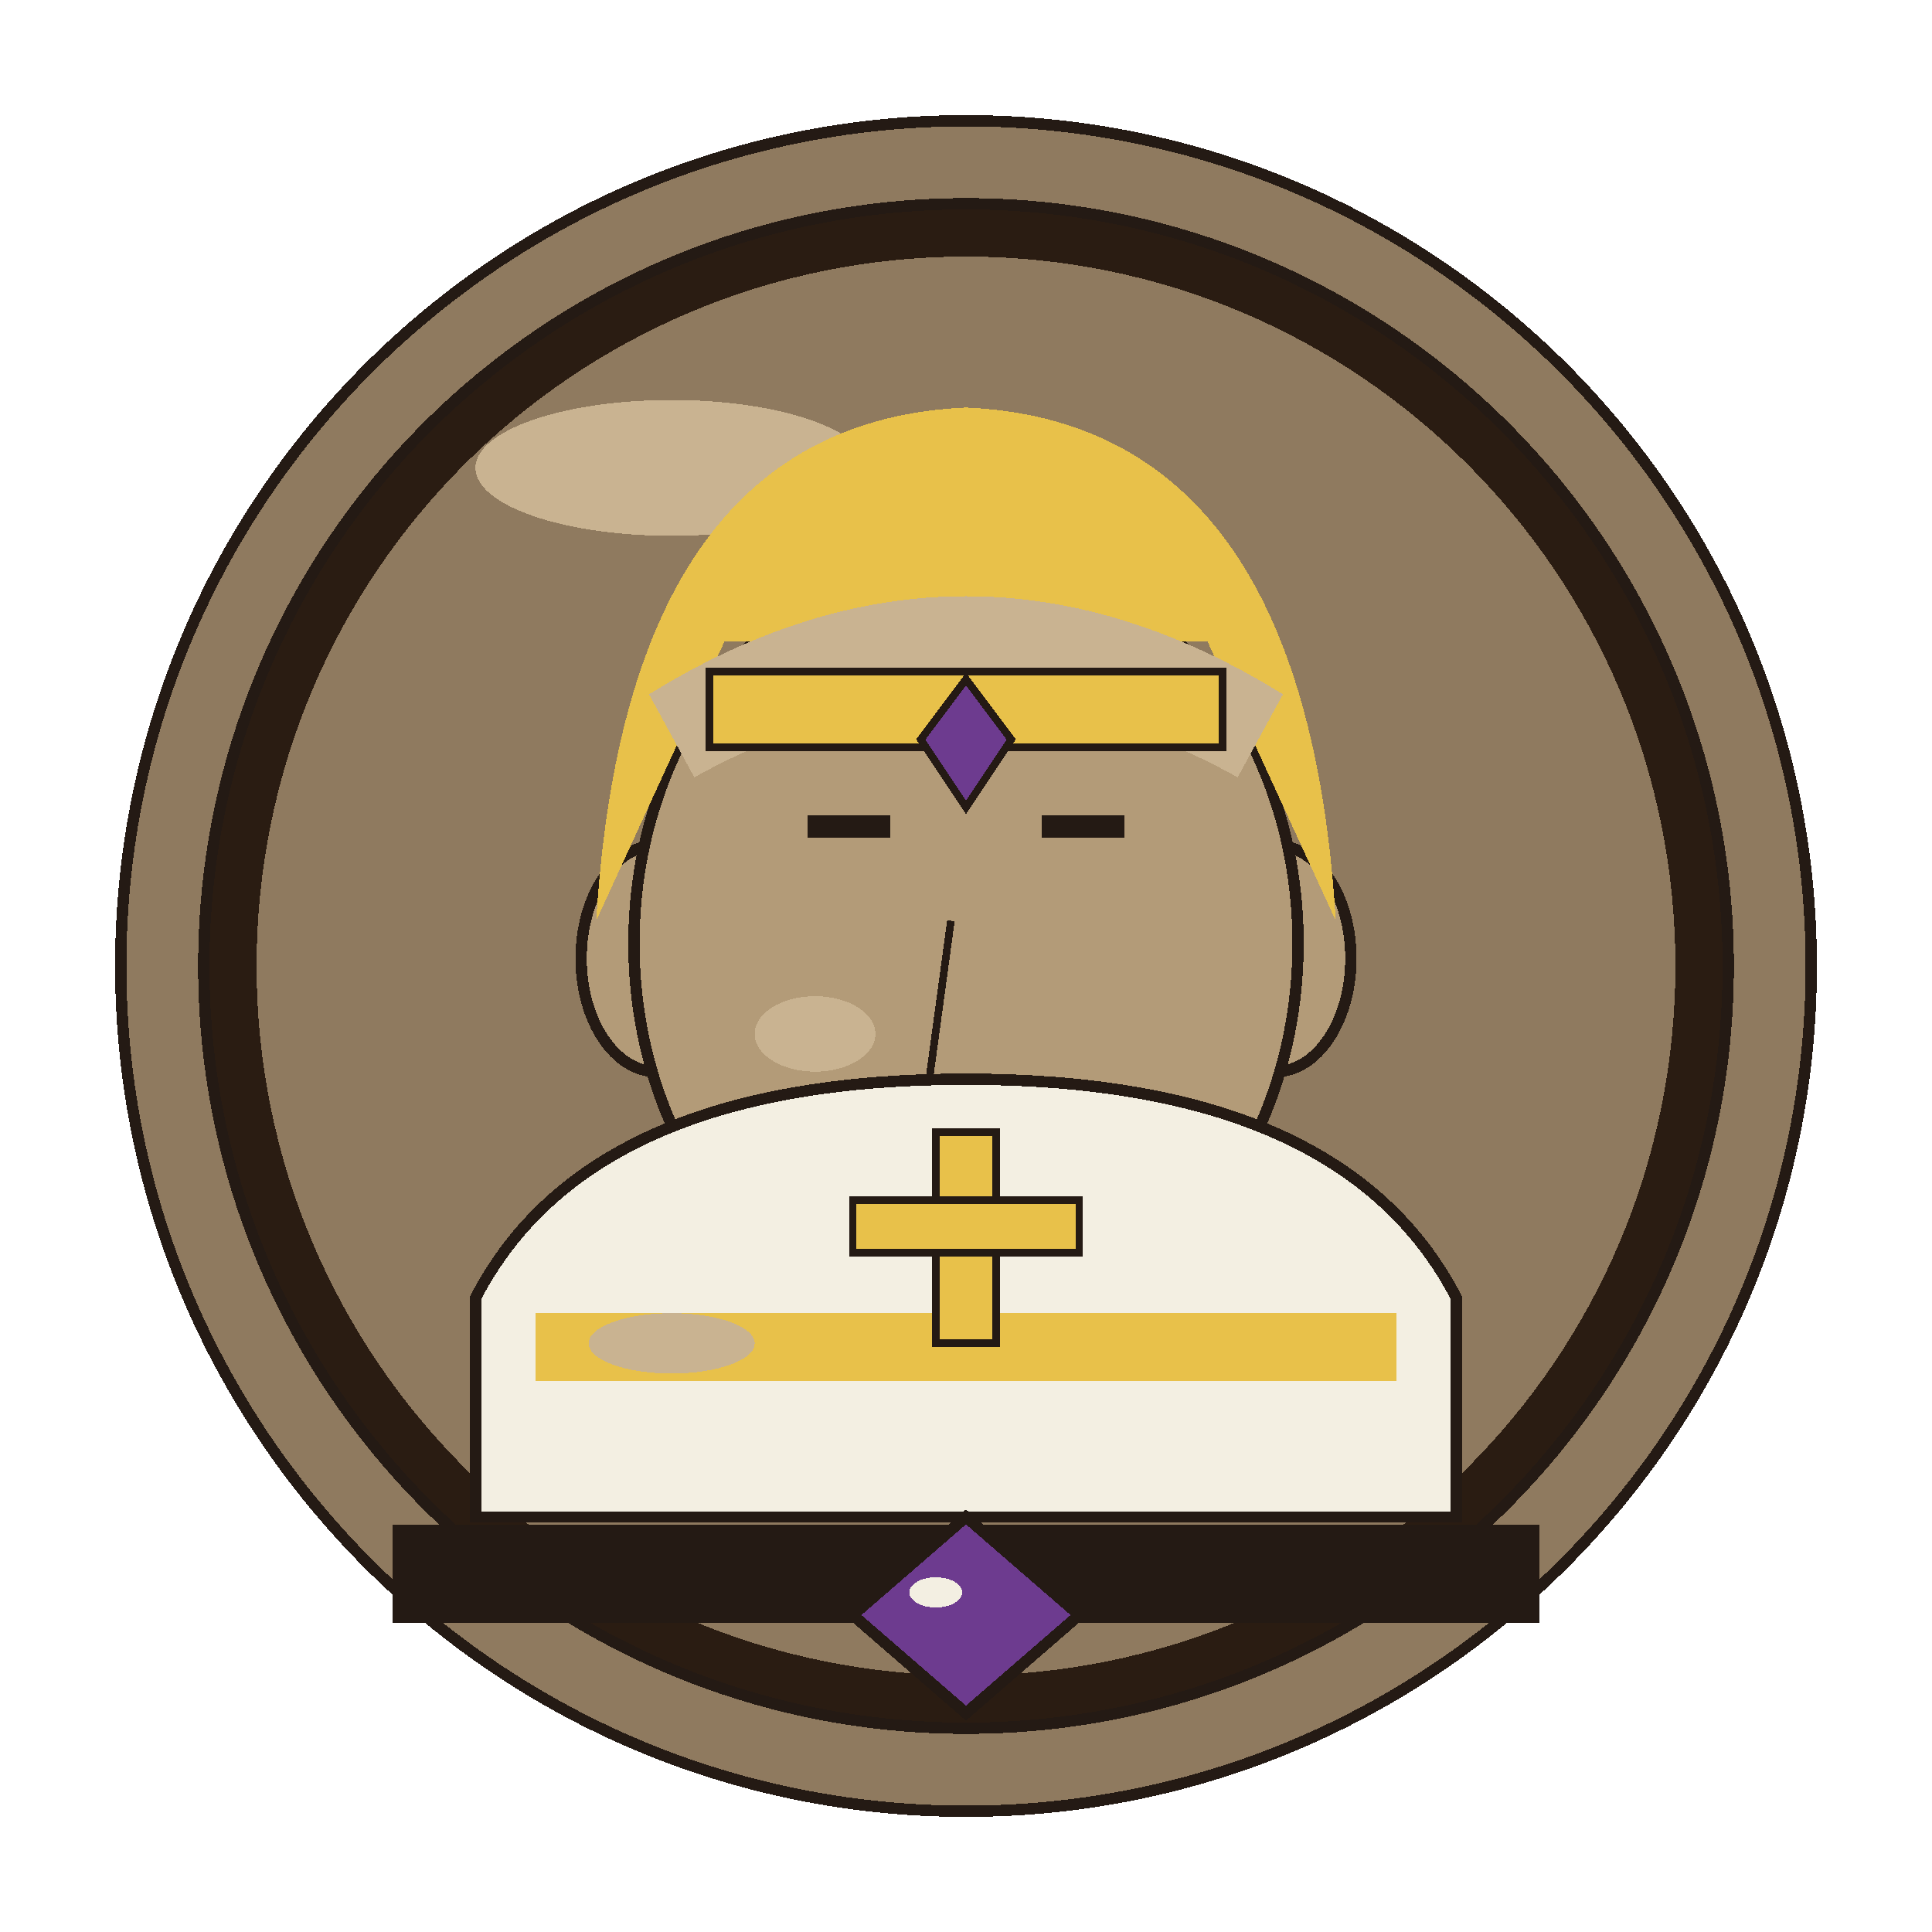
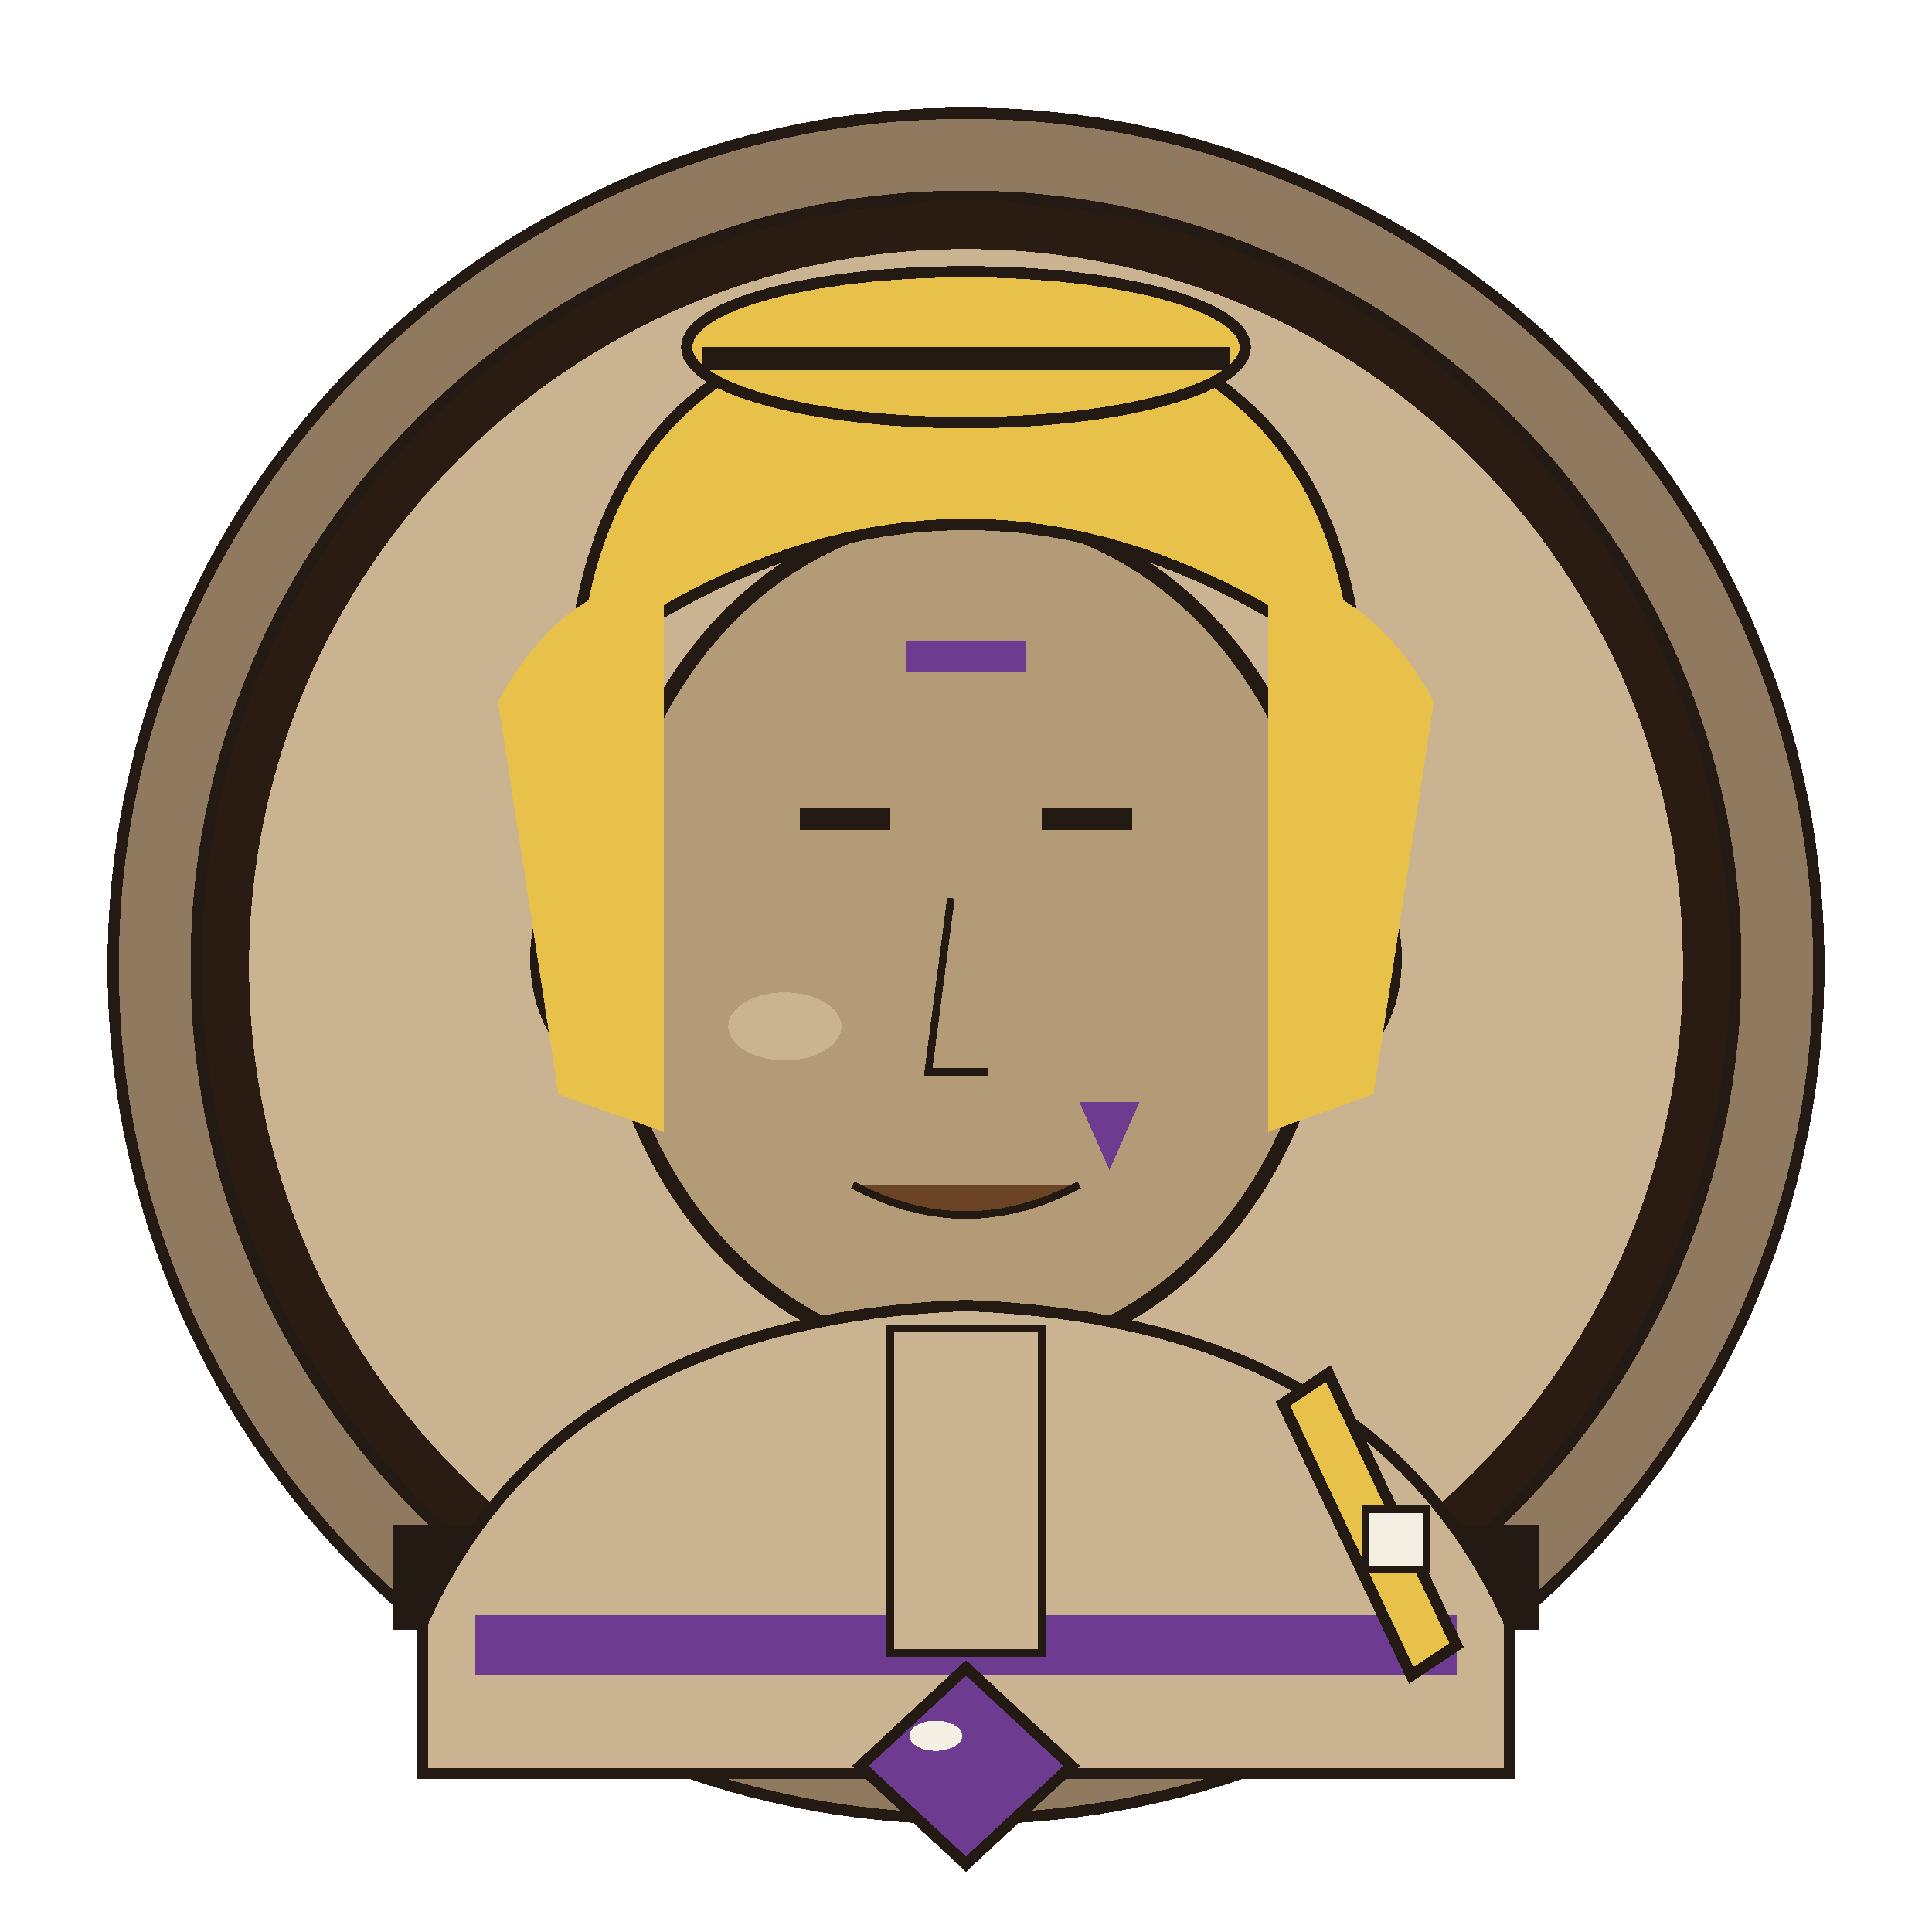
<svg xmlns="http://www.w3.org/2000/svg" viewBox="0 0 512 512" shape-rendering="crispEdges">
  <g id="medallion">
-     <ellipse cx="256" cy="256" rx="224" ry="224" fill="#8f7a5f" stroke="#241a14" stroke-width="3" />
-     <ellipse cx="256" cy="256" rx="202" ry="202" fill="#2a1c12" stroke="#241a14" stroke-width="3" />
-     <circle cx="256" cy="256" r="188" fill="#8f7a5f" stroke="none" />
-     <ellipse cx="178" cy="124" rx="52" ry="18" fill="#c9b391" stroke="none" />
-     <path d="M104 404 H408 V430 H104Z" fill="#241a14" stroke="none" />
+     <ellipse cx="256" cy="256" rx="226" ry="226" fill="#8f7a5f" stroke="#241a14" stroke-width="3" />
+     <ellipse cx="256" cy="256" rx="204" ry="204" fill="#2a1c12" stroke="#241a14" stroke-width="3" />
+     <ellipse cx="256" cy="256" rx="190" ry="190" fill="#c9b391" stroke="none" stroke-width="0" />
+     <ellipse cx="176" cy="120" rx="48" ry="16" fill="#c9b391" stroke="none" />
+     <path d="M104 404 H408 V432 H104Z" fill="#241a14" stroke="none" />
  </g>
  <g id="face">
-     <ellipse cx="174" cy="254" rx="20" ry="30" fill="#b39b78" stroke="#241a14" stroke-width="3" />
-     <ellipse cx="338" cy="254" rx="20" ry="30" fill="#b39b78" stroke="#241a14" stroke-width="3" />
-     <ellipse cx="256" cy="250" rx="88" ry="104" fill="#b39b78" stroke="#241a14" stroke-width="3" />
-     <path d="M214 216 H236 V222 H214Z" fill="#241a14" stroke="none" />
-     <path d="M276 216 H298 V222 H276Z" fill="#241a14" stroke="none" />
-     <path d="M252 244 L246 288 H262" fill="#b39b78" stroke="#241a14" stroke-width="2" stroke-linejoin="miter" />
-     <path d="M228 316 Q256 332 284 316" fill="#6b4426" stroke="#241a14" stroke-width="2" stroke-linejoin="miter" />
-     <ellipse cx="216" cy="274" rx="16" ry="10" fill="#c9b391" stroke="none" />
+     <ellipse cx="160" cy="254" rx="18" ry="28" fill="#b39b78" stroke="#241a14" stroke-width="3" />
+     <ellipse cx="352" cy="254" rx="18" ry="28" fill="#b39b78" stroke="#241a14" stroke-width="3" />
+     <ellipse id="faceOval" cx="256" cy="248" rx="96" ry="112" fill="#b39b78" stroke="#241a14" stroke-width="4" />
+     <path d="M212 214 H236 V220 H212Z" fill="#241a14" stroke="none" />
+     <path d="M276 214 H300 V220 H276Z" fill="#241a14" stroke="none" />
+     <path d="M252 238 L246 284 H262" fill="#b39b78" stroke="#241a14" stroke-width="2" stroke-linejoin="miter" />
+     <path d="M226 314 Q256 330 286 314" fill="#6b4426" stroke="#241a14" stroke-width="2" stroke-linejoin="miter" />
+     <ellipse cx="208" cy="272" rx="15" ry="9" fill="#c9b391" stroke="none" />
+     <path d="M286 292 L302 292 L294 310Z" fill="#6d3b8f" stroke="none" />
  </g>
  <g id="hair">
-     <path d="M158 244 Q166 112 256 108 Q346 112 354 244 L320 170 H192Z" fill="#e8c14a" stroke="none" />
-     <path d="M172 184 Q256 132 340 184 L328 206 Q256 166 184 206Z" fill="#c9b391" stroke="none" />
+     <path d="M152 176 Q160 86 256 82 Q352 86 360 176 L336 162 Q256 116 176 162Z" fill="#e8c14a" stroke="#241a14" stroke-width="3" stroke-linejoin="miter" />
+     <ellipse cx="256" cy="92" rx="74" ry="20" fill="#e8c14a" stroke="#241a14" stroke-width="3" />
+     <path d="M186 92 H326 V98 H186Z" fill="#241a14" stroke="none" />
+     <path d="M132 186 Q148 156 176 152 L176 300 L148 290Z" fill="#e8c14a" stroke="none" />
+     <path d="M380 186 Q364 156 336 152 L336 300 L364 290Z" fill="#e8c14a" stroke="none" />
+     <path d="M240 170 H272 V178 H240Z" fill="#6d3b8f" stroke="none" />
  </g>
  <g id="gear">
-     <path d="M126 344 Q156 286 256 286 Q356 286 386 344 L386 402 H126Z" fill="#f3efe2" stroke="#241a14" stroke-width="3" stroke-linejoin="miter" />
-     <path d="M142 348 H370 V366 H142Z" fill="#e8c14a" stroke="none" />
-     <path d="M188 178 H324 V198 H188Z" fill="#e8c14a" stroke="#241a14" stroke-width="2" stroke-linejoin="miter" />
-     <path d="M256 180 L268 196 L256 214 L244 196Z" fill="#6d3b8f" stroke="#241a14" stroke-width="2" />
-     <path d="M248 300 H264 V356 H248Z" fill="#e8c14a" stroke="#241a14" stroke-width="2" stroke-linejoin="miter" />
-     <path d="M226 318 H286 V332 H226Z" fill="#e8c14a" stroke="#241a14" stroke-width="2" stroke-linejoin="miter" />
-     <ellipse cx="178" cy="356" rx="22" ry="8" fill="#c9b391" stroke="none" />
+     <path d="M112 430 Q148 350 256 346 Q364 350 400 430 L400 470 H112Z" fill="#c9b391" stroke="#241a14" stroke-width="3" stroke-linejoin="miter" />
+     <path d="M126 428 H386 V444 H126Z" fill="#6d3b8f" stroke="none" />
+     <path d="M236 352 H276 V438 H236Z" fill="#c9b391" stroke="#241a14" stroke-width="2" stroke-linejoin="miter" />
+     <path d="M340 372 L352 364 L386 436 L374 444Z" fill="#e8c14a" stroke="#241a14" stroke-width="3" stroke-linejoin="miter" />
+     <path d="M362 400 H378 V416 H362Z" fill="#f3efe2" stroke="#241a14" stroke-width="2" stroke-linejoin="miter" />
  </g>
  <g id="status">
-     <path d="M256 402 L286 428 L256 454 L226 428Z" fill="#6d3b8f" stroke="#241a14" stroke-width="3" />
-     <ellipse cx="248" cy="422" rx="7" ry="4" fill="#f3efe2" stroke="none" />
+     <path d="M256 442 L284 468 L256 494 L228 468Z" fill="#6d3b8f" stroke="#241a14" stroke-width="3" />
+     <ellipse cx="248" cy="460" rx="7" ry="4" fill="#f3efe2" stroke="none" />
  </g>
</svg>
